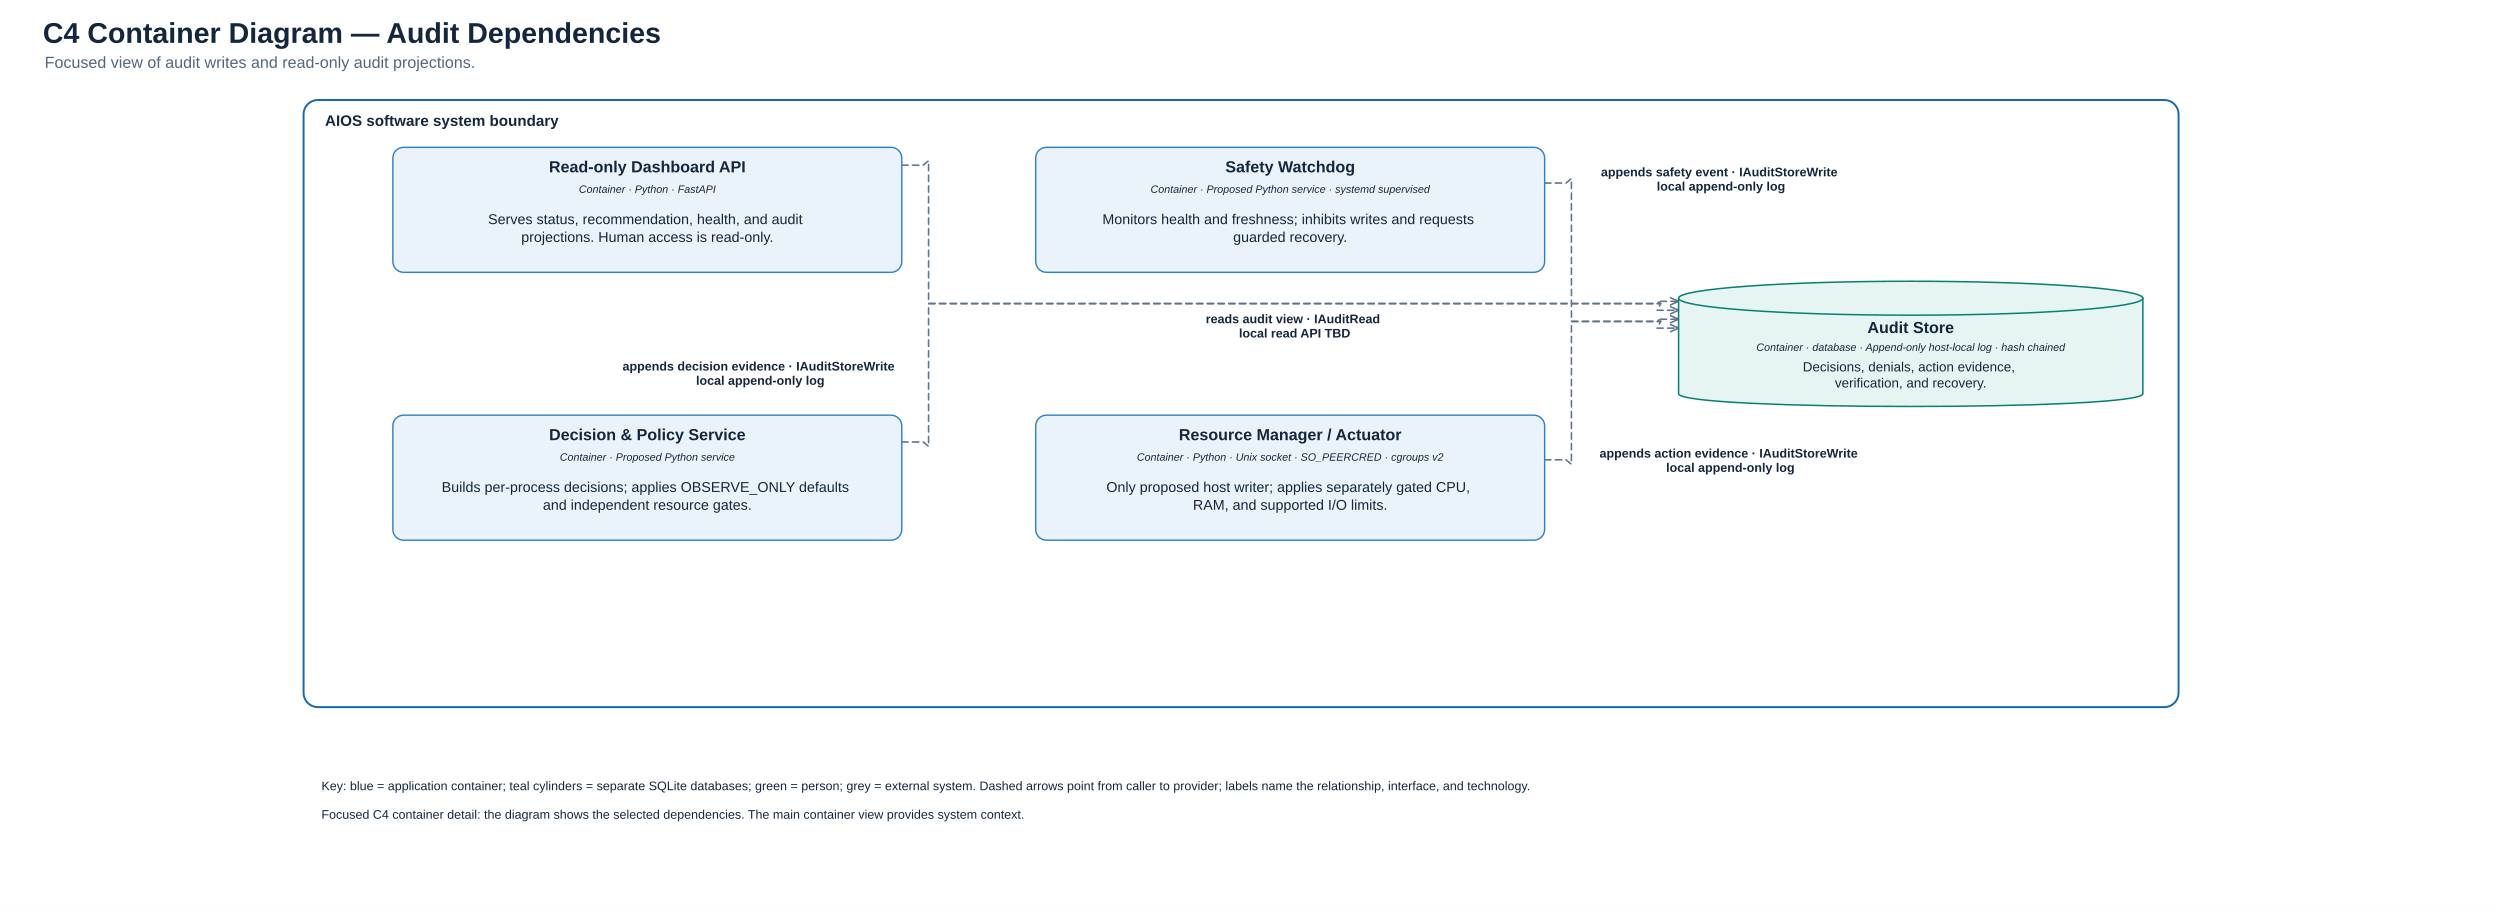
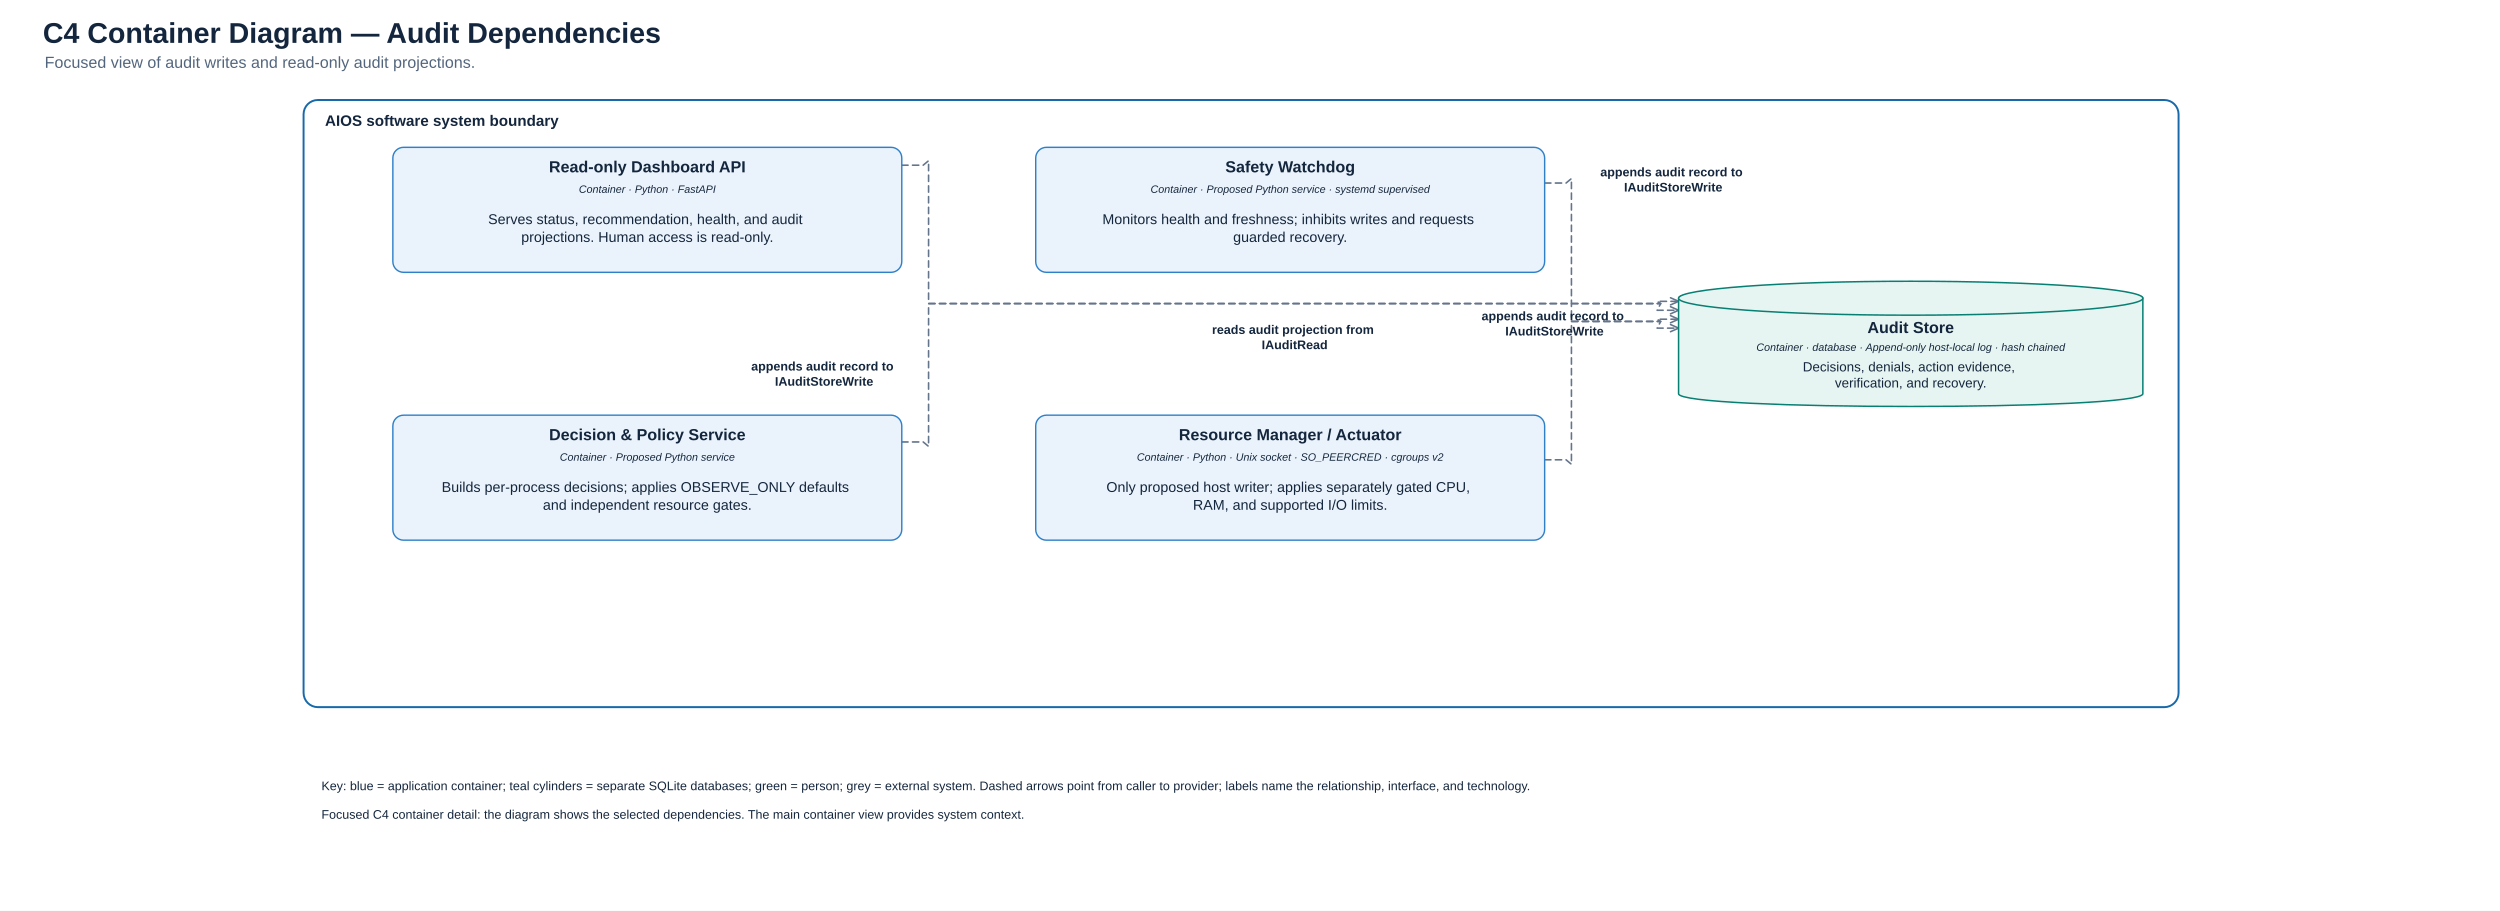
<svg xmlns="http://www.w3.org/2000/svg" width="2800px" height="1020px" viewBox="0 0 2800 1020">
  <rect width="2800" height="1020" fill="#fff" />
  <style>text{font-family:Arial,Helvetica,sans-serif;fill:#14263d} .title{font-size:32px;font-weight:700}.subtitle{font-size:18px;fill:#52657d} .layer{font-size:16px;font-weight:700;fill:#1769aa} .small{font-size:13px;fill:#52657d}</style>
  <text class="title" x="48" y="48">C4 Container Diagram — Audit Dependencies</text>
  <text class="subtitle" x="50" y="76">Focused view of audit writes and read-only audit projections.</text>
  <rect x="340" y="112" width="2100" height="680" rx="16" fill="#fff" stroke="#1769aa" stroke-width="2.2" />
  <text class="" x="364" y="141" text-anchor="start" font-size="17" fill="#1769aa" font-weight="700">
    <tspan x="364" dy="0">AIOS software system boundary</tspan>
  </text>
  <path d="M 1010 185 L 1034 185 L 1040 180 L 1040 340 L 1860 340 L 1856 337.5 L 1880 337.5" fill="none" stroke="#64748b" stroke-width="1.8" stroke-dasharray="7 5" stroke-linecap="round" stroke-linejoin="round" />
  <path d="M 1871 341.5 L 1880 337.5 L 1871 333.5" fill="none" stroke="#64748b" stroke-width="1.8" stroke-linecap="round" stroke-linejoin="round" />
-   <rect x="1331.5" y="346" width="237" height="42" rx="3" fill="#fff" stroke="none" stroke-width="0" />
-   <text class="" x="1450" y="362" text-anchor="middle" font-size="14" fill="#14263d" font-weight="700">
-     <tspan x="1450" dy="0">reads audit view · IAuditRead</tspan>
-     <tspan x="1450" dy="16">local read API TBD</tspan>
+   <text class="" x="1450" y="374" text-anchor="middle" font-size="14" fill="#14263d" font-weight="700">
+     <tspan x="1450" dy="0">reads audit projection from</tspan>
+     <tspan x="1450" dy="17">IAuditRead</tspan>
  </text>
  <path d="M 1010 495 L 1034 495 L 1040 500 L 1040 340 L 1860 340 L 1856 347.5 L 1880 347.5" fill="none" stroke="#64748b" stroke-width="1.8" stroke-dasharray="7 5" stroke-linecap="round" stroke-linejoin="round" />
  <path d="M 1871 351.5 L 1880 347.5 L 1871 343.5" fill="none" stroke="#64748b" stroke-width="1.8" stroke-linecap="round" stroke-linejoin="round" />
-   <rect x="679" y="399" width="345" height="42" rx="3" fill="#fff" stroke="none" stroke-width="0" />
-   <text class="" x="851.5" y="415" text-anchor="middle" font-size="14" fill="#14263d" font-weight="700">
-     <tspan x="851.5" dy="0">appends decision evidence · IAuditStoreWrite</tspan>
-     <tspan x="851.5" dy="16">local append-only log</tspan>
+   <text class="" x="923" y="415" text-anchor="middle" font-size="14" fill="#14263d" font-weight="700">
+     <tspan x="923" dy="0">appends audit record to</tspan>
+     <tspan x="923" dy="17">IAuditStoreWrite</tspan>
  </text>
  <path d="M 1730 205 L 1754 205 L 1760 200 L 1760 360 L 1860 360 L 1856 357.5 L 1880 357.5" fill="none" stroke="#64748b" stroke-width="1.8" stroke-dasharray="7 5" stroke-linecap="round" stroke-linejoin="round" />
  <path d="M 1871 361.5 L 1880 357.5 L 1871 353.5" fill="none" stroke="#64748b" stroke-width="1.8" stroke-linecap="round" stroke-linejoin="round" />
-   <rect x="1773" y="181.5" width="309" height="42" rx="3" fill="#fff" stroke="none" stroke-width="0" />
-   <text class="" x="1927.5" y="197.5" text-anchor="middle" font-size="14" fill="#14263d" font-weight="700">
-     <tspan x="1927.5" dy="0">appends safety event · IAuditStoreWrite</tspan>
-     <tspan x="1927.5" dy="16">local append-only log</tspan>
+   <text class="" x="1874" y="197.5" text-anchor="middle" font-size="14" fill="#14263d" font-weight="700">
+     <tspan x="1874" dy="0">appends audit record to</tspan>
+     <tspan x="1874" dy="17">IAuditStoreWrite</tspan>
  </text>
  <path d="M 1730 515 L 1754 515 L 1760 520 L 1760 360 L 1860 360 L 1856 367.5 L 1880 367.5" fill="none" stroke="#64748b" stroke-width="1.8" stroke-dasharray="7 5" stroke-linecap="round" stroke-linejoin="round" />
  <path d="M 1871 371.5 L 1880 367.5 L 1871 363.5" fill="none" stroke="#64748b" stroke-width="1.8" stroke-linecap="round" stroke-linejoin="round" />
-   <rect x="1773" y="496.5" width="330" height="42" rx="3" fill="#fff" stroke="none" stroke-width="0" />
-   <text class="" x="1938" y="512.5" text-anchor="middle" font-size="14" fill="#14263d" font-weight="700">
-     <tspan x="1938" dy="0">appends action evidence · IAuditStoreWrite</tspan>
-     <tspan x="1938" dy="16">local append-only log</tspan>
+   <text class="" x="1741" y="358.75" text-anchor="middle" font-size="14" fill="#14263d" font-weight="700">
+     <tspan x="1741" dy="0">appends audit record to</tspan>
+     <tspan x="1741" dy="17">IAuditStoreWrite</tspan>
  </text>
  <rect x="440" y="165" width="570" height="140" rx="12" fill="#eaf3fb" stroke="#2f80c9" stroke-width="1.6" />
  <text class="" x="725" y="193" text-anchor="middle" font-size="18" fill="#14263d" font-weight="700">
    <tspan x="725" dy="0">Read-only Dashboard API</tspan>
  </text>
  <text class="" x="725" y="216" text-anchor="middle" font-size="12" fill="#52657d" font-weight="400" font-style="italic">
    <tspan x="725" dy="0">Container · Python · FastAPI</tspan>
  </text>
  <text class="" x="725" y="251" text-anchor="middle" font-size="16" fill="#14263d" font-weight="400">
    <tspan x="725" dy="0">Serves status, recommendation, health, and audit</tspan>
    <tspan x="725" dy="20">projections. Human access is read-only.</tspan>
  </text>
  <rect x="440" y="465" width="570" height="140" rx="12" fill="#eaf3fb" stroke="#2f80c9" stroke-width="1.6" />
  <text class="" x="725" y="493" text-anchor="middle" font-size="18" fill="#14263d" font-weight="700">
    <tspan x="725" dy="0">Decision &amp; Policy Service</tspan>
  </text>
  <text class="" x="725" y="516" text-anchor="middle" font-size="12" fill="#52657d" font-weight="400" font-style="italic">
    <tspan x="725" dy="0">Container · Proposed Python service</tspan>
  </text>
  <text class="" x="725" y="551" text-anchor="middle" font-size="16" fill="#14263d" font-weight="400">
    <tspan x="725" dy="0">Builds per-process decisions; applies OBSERVE_ONLY defaults</tspan>
    <tspan x="725" dy="20">and independent resource gates.</tspan>
  </text>
  <rect x="1160" y="165" width="570" height="140" rx="12" fill="#eaf3fb" stroke="#2f80c9" stroke-width="1.6" />
  <text class="" x="1445" y="193" text-anchor="middle" font-size="18" fill="#14263d" font-weight="700">
    <tspan x="1445" dy="0">Safety Watchdog</tspan>
  </text>
  <text class="" x="1445" y="216" text-anchor="middle" font-size="12" fill="#52657d" font-weight="400" font-style="italic">
    <tspan x="1445" dy="0">Container · Proposed Python service · systemd supervised</tspan>
  </text>
  <text class="" x="1445" y="251" text-anchor="middle" font-size="16" fill="#14263d" font-weight="400">
    <tspan x="1445" dy="0">Monitors health and freshness; inhibits writes and requests</tspan>
    <tspan x="1445" dy="20">guarded recovery.</tspan>
  </text>
  <rect x="1160" y="465" width="570" height="140" rx="12" fill="#eaf3fb" stroke="#2f80c9" stroke-width="1.6" />
  <text class="" x="1445" y="493" text-anchor="middle" font-size="18" fill="#14263d" font-weight="700">
    <tspan x="1445" dy="0">Resource Manager / Actuator</tspan>
  </text>
  <text class="" x="1445" y="516" text-anchor="middle" font-size="12" fill="#52657d" font-weight="400" font-style="italic">
    <tspan x="1445" dy="0">Container · Python · Unix socket · SO_PEERCRED · cgroups v2</tspan>
  </text>
  <text class="" x="1445" y="551" text-anchor="middle" font-size="16" fill="#14263d" font-weight="400">
    <tspan x="1445" dy="0">Only proposed host writer; applies separately gated CPU,</tspan>
    <tspan x="1445" dy="20">RAM, and supported I/O limits.</tspan>
  </text>
  <path d="M 1880 334 C 1880 315 2400 315 2400 334 L 2400 441 C 2400 460 1880 460 1880 441 Z" fill="#e7f5f2" stroke="#087f73" stroke-width="1.7" stroke-linecap="round" stroke-linejoin="round" />
  <ellipse cx="2140" cy="334" rx="260" ry="19" fill="#e7f5f2" stroke="#087f73" stroke-width="1.7" />
  <text class="" x="2140" y="373" text-anchor="middle" font-size="18" fill="#14263d" font-weight="700">
    <tspan x="2140" dy="0">Audit Store</tspan>
  </text>
  <text class="" x="2140" y="393" text-anchor="middle" font-size="12" fill="#52657d" font-weight="400" font-style="italic">
    <tspan x="2140" dy="0">Container · database · Append-only host-local log · hash chained</tspan>
  </text>
  <text class="" x="2140" y="416" text-anchor="middle" font-size="15" fill="#14263d" font-weight="400">
    <tspan x="2140" dy="0">Decisions, denials, action evidence,</tspan>
    <tspan x="2140" dy="18">verification, and recovery.</tspan>
  </text>
  <text class="" x="360" y="885" text-anchor="start" font-size="14" fill="#52657d" font-weight="400">
    <tspan x="360" dy="0">Key: blue = application container; teal cylinders = separate SQLite databases; green = person; grey = external system. Dashed arrows point from caller to provider; labels name the relationship, interface, and technology.</tspan>
  </text>
  <text class="" x="360" y="917" text-anchor="start" font-size="14" fill="#52657d" font-weight="400">
    <tspan x="360" dy="0">Focused C4 container detail: the diagram shows the selected dependencies. The main container view provides system context.</tspan>
  </text>
</svg>
